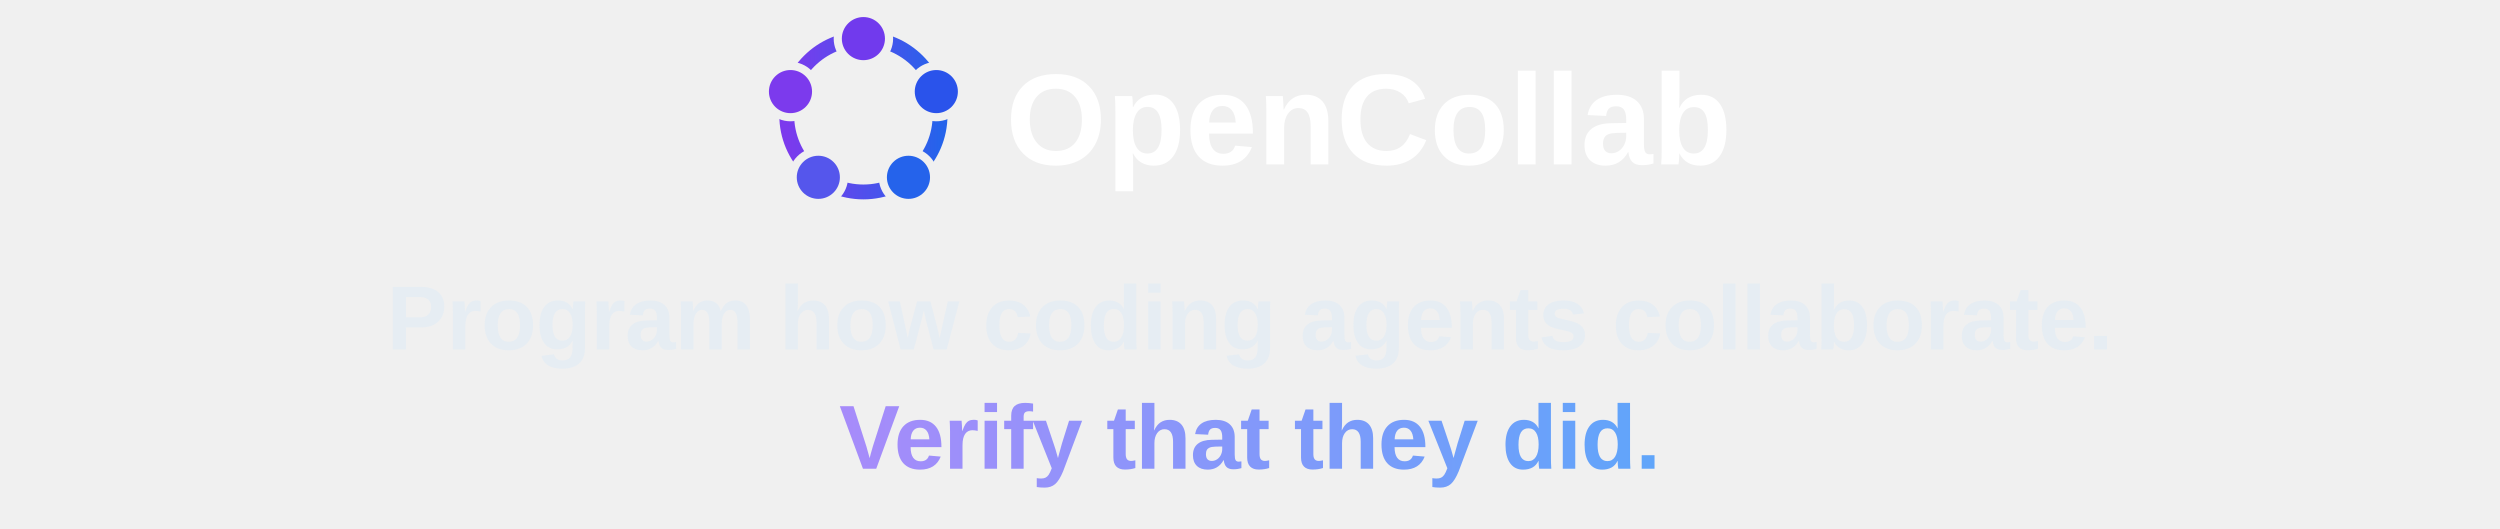
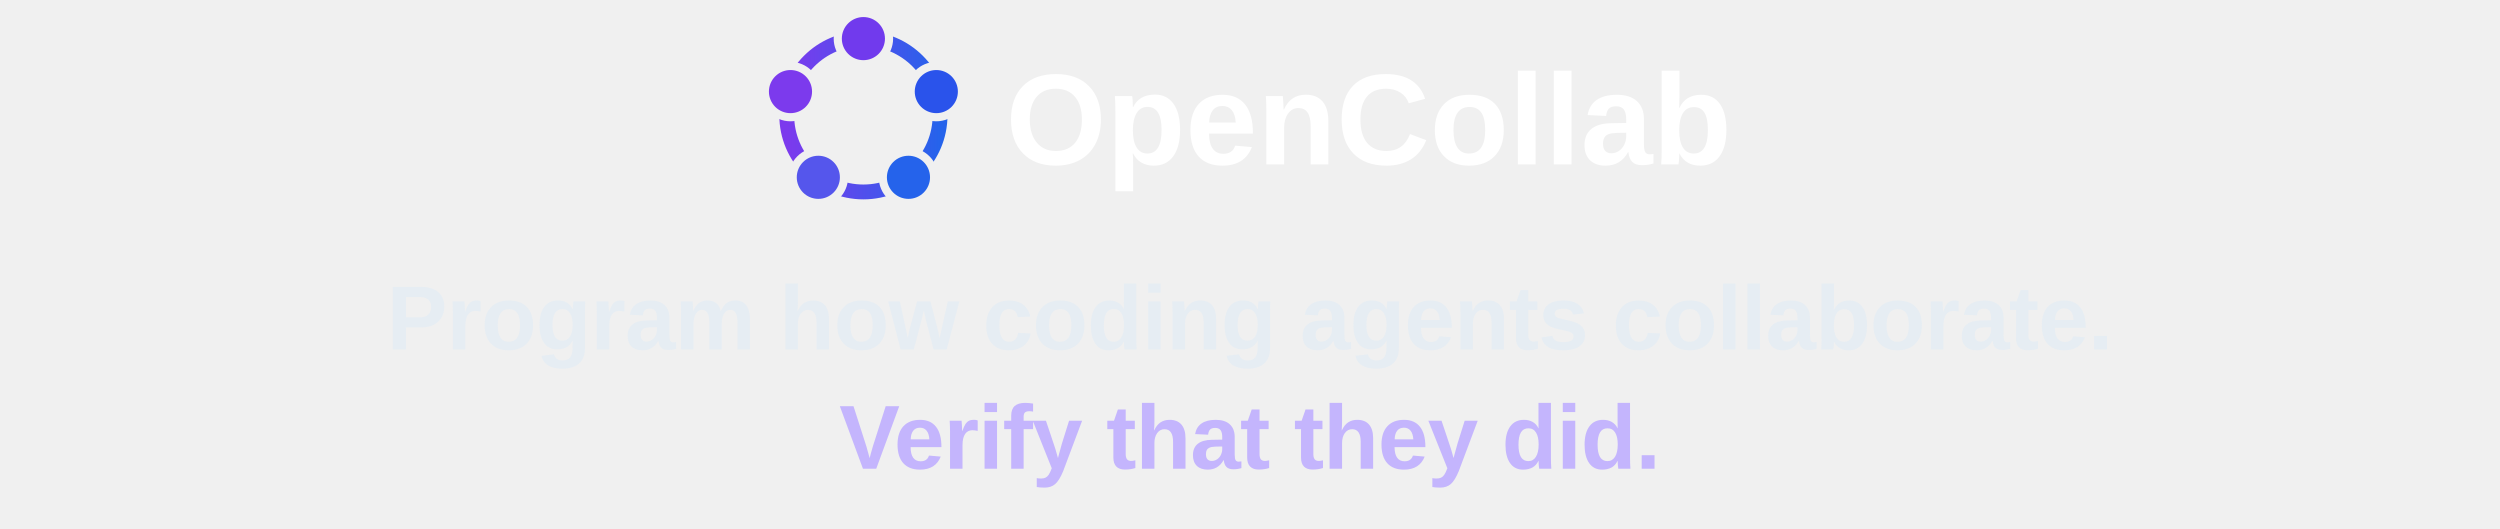
<svg xmlns="http://www.w3.org/2000/svg" width="880" height="186" viewBox="0 0 880 186" role="img" aria-labelledby="title desc">
  <defs>
    <linearGradient id="g" x1="0" y1="0" x2="1" y2="0">
      <stop offset="0" stop-color="#7C3AED" />
      <stop offset="1" stop-color="#2563EB" />
    </linearGradient>
    <mask id="cut" maskUnits="userSpaceOnUse" x="0" y="0" width="512" height="512">
      <rect x="0" y="0" width="512" height="512" fill="#fff" />
      <circle cx="256" cy="96" r="62" fill="#000" />
      <circle cx="408.17" cy="206.56" r="62" fill="#000" />
      <circle cx="350.05" cy="385.44" r="62" fill="#000" />
      <circle cx="161.95" cy="385.44" r="62" fill="#000" />
      <circle cx="103.83" cy="206.56" r="62" fill="#000" />
    </mask>
-     <linearGradient id="h" x1="0" y1="0" x2="1" y2="0">
-       <stop offset="0" stop-color="#A78BFA" />
-       <stop offset="1" stop-color="#60A5FA" />
-     </linearGradient>
  </defs>
  <g transform="translate(253.99 -2.60) scale(0.16867)">
    <g transform="translate(40 0)">
      <circle cx="256" cy="256" r="160" fill="none" stroke="url(#g)" stroke-width="31" mask="url(#cut)" />
      <circle cx="256" cy="96" r="45" fill="#713AED" />
      <circle cx="408.17" cy="206.56" r="45" fill="#2A53EB" />
      <circle cx="350.05" cy="385.44" r="45" fill="#2563EB" />
      <circle cx="161.95" cy="385.44" r="45" fill="#5556EC" />
      <circle cx="103.83" cy="206.56" r="45" fill="#7C3AED" />
    </g>
    <path d="M1507 711Q1507 491 1420.0 324.0Q1333 157 1171.0 68.5Q1009 -20 793 -20Q461 -20 272.5 175.5Q84 371 84 711Q84 1050 272.0 1240.0Q460 1430 795 1430Q1130 1430 1318.5 1238.0Q1507 1046 1507 711ZM1206 711Q1206 939 1098.0 1068.5Q990 1198 795 1198Q597 1198 489.0 1069.5Q381 941 381 711Q381 479 491.5 345.5Q602 212 793 212Q991 212 1098.5 342.0Q1206 472 1206 711ZM2760.0 546Q2760.0 275 2651.5 127.5Q2543.0 -20 2345.0 -20Q2231.0 -20 2146.5 29.5Q2062.0 79 2017.0 172H2011.0Q2017.0 142 2017.0 -10V-425H1736.0V833Q1736.0 986 1728.0 1082H2001.0Q2006.0 1064 2009.5 1011.0Q2013.0 958 2013.0 906H2017.0Q2112.0 1105 2363.0 1105Q2552.0 1105 2656.0 959.5Q2760.0 814 2760.0 546ZM2467.0 546Q2467.0 910 2244.0 910Q2132.0 910 2072.5 812.0Q2013.0 714 2013.0 538Q2013.0 363 2072.5 267.5Q2132.0 172 2242.0 172Q2467.0 172 2467.0 546ZM3430.0 -20Q3186.0 -20 3055.0 124.5Q2924.0 269 2924.0 546Q2924.0 814 3057.0 958.0Q3190.0 1102 3434.0 1102Q3667.0 1102 3790.0 947.5Q3913.0 793 3913.0 495V487H3219.0Q3219.0 329 3277.5 248.5Q3336.0 168 3444.0 168Q3593.0 168 3632.0 297L3897.0 274Q3782.0 -20 3430.0 -20ZM3430.0 925Q3331.0 925 3277.5 856.0Q3224.0 787 3221.0 663H3641.0Q3633.0 794 3578.0 859.5Q3523.0 925 3430.0 925ZM4827.0 0V607Q4827.0 892 4634.0 892Q4532.0 892 4469.5 804.5Q4407.0 717 4407.0 580V0H4126.0V840Q4126.0 927 4123.5 982.5Q4121.0 1038 4118.0 1082H4386.0Q4389.0 1063 4394.0 980.5Q4399.0 898 4399.0 867H4403.0Q4460.0 991 4546.0 1047.0Q4632.0 1103 4751.0 1103Q4923.0 1103 5015.0 997.0Q5107.0 891 5107.0 687V0ZM6029.0 212Q6296.0 212 6400.0 480L6657.0 383Q6574.0 179 6413.5 79.5Q6253.0 -20 6029.0 -20Q5689.0 -20 5503.5 172.5Q5318.0 365 5318.0 711Q5318.0 1058 5497.0 1244.0Q5676.0 1430 6016.0 1430Q6264.0 1430 6420.0 1330.5Q6576.0 1231 6639.0 1038L6379.0 967Q6346.0 1073 6249.5 1135.5Q6153.0 1198 6022.0 1198Q5822.0 1198 5718.5 1074.0Q5615.0 950 5615.0 711Q5615.0 468 5721.5 340.0Q5828.0 212 6029.0 212ZM7884.0 542Q7884.0 279 7738.0 129.5Q7592.0 -20 7334.0 -20Q7081.0 -20 6937.0 130.0Q6793.0 280 6793.0 542Q6793.0 803 6937.0 952.5Q7081.0 1102 7340.0 1102Q7605.0 1102 7744.5 957.5Q7884.0 813 7884.0 542ZM7590.0 542Q7590.0 735 7527.0 822.0Q7464.0 909 7344.0 909Q7088.0 909 7088.0 542Q7088.0 361 7150.5 266.5Q7213.0 172 7331.0 172Q7590.0 172 7590.0 542ZM8107.0 0V1484H8388.0V0ZM8676.0 0V1484H8957.0V0ZM9495.0 -20Q9338.0 -20 9250.0 65.5Q9162.0 151 9162.0 306Q9162.0 474 9271.5 562.0Q9381.0 650 9589.0 652L9822.0 656V711Q9822.0 817 9785.0 868.5Q9748.0 920 9664.0 920Q9586.0 920 9549.5 884.5Q9513.0 849 9504.0 767L9211.0 781Q9238.0 939 9355.5 1020.5Q9473.0 1102 9676.0 1102Q9881.0 1102 9992.0 1001.0Q10103.0 900 10103.0 714V320Q10103.0 229 10123.5 194.5Q10144.0 160 10192.0 160Q10224.0 160 10254.0 166V14Q10229.0 8 10209.0 3.0Q10189.0 -2 10169.0 -5.0Q10149.0 -8 10126.5 -10.0Q10104.0 -12 10074.0 -12Q9968.0 -12 9917.5 40.0Q9867.0 92 9857.0 193H9851.0Q9733.0 -20 9495.0 -20ZM9822.0 501 9678.0 499Q9580.0 495 9539.0 477.5Q9498.0 460 9476.5 424.0Q9455.0 388 9455.0 328Q9455.0 251 9490.5 213.5Q9526.0 176 9585.0 176Q9651.0 176 9705.5 212.0Q9760.0 248 9791.0 311.5Q9822.0 375 9822.0 446ZM11408.0 545Q11408.0 277 11300.5 128.5Q11193.0 -20 10993.0 -20Q10878.0 -20 10794.0 30.0Q10710.0 80 10665.0 174H10663.0Q10663.0 139 10658.5 78.0Q10654.0 17 10649.0 0H10376.0Q10384.0 93 10384.0 247V1484H10665.0V1070L10661.0 894H10665.0Q10760.0 1102 11011.0 1102Q11203.0 1102 11305.5 956.5Q11408.0 811 11408.0 545ZM11115.0 545Q11115.0 729 11061.0 818.0Q11007.0 907 10894.0 907Q10780.0 907 10720.5 811.5Q10661.0 716 10661.0 536Q10661.0 364 10719.5 268.0Q10778.0 172 10892.0 172Q11115.0 172 11115.0 545Z" transform="translate(593 358.5) scale(0.1318359 -0.1318359)" fill="#FFFFFF" />
  </g>
  <g font-family="Liberation Sans, Arimo, Helvetica Neue, Helvetica, Arial, sans-serif" font-size="32" font-weight="700" text-anchor="middle" letter-spacing="-0.3">
    <text x="440.0" y="123.0" fill="#E6EDF3">Program how coding agents collaborate.</text>
-     <text x="440.0" y="165.0" fill="url(#h)">Verify that they did.</text>
+     <text x="440.0" y="165.0" fill="#C4B5FD">Verify that they did.</text>
  </g>
</svg>
